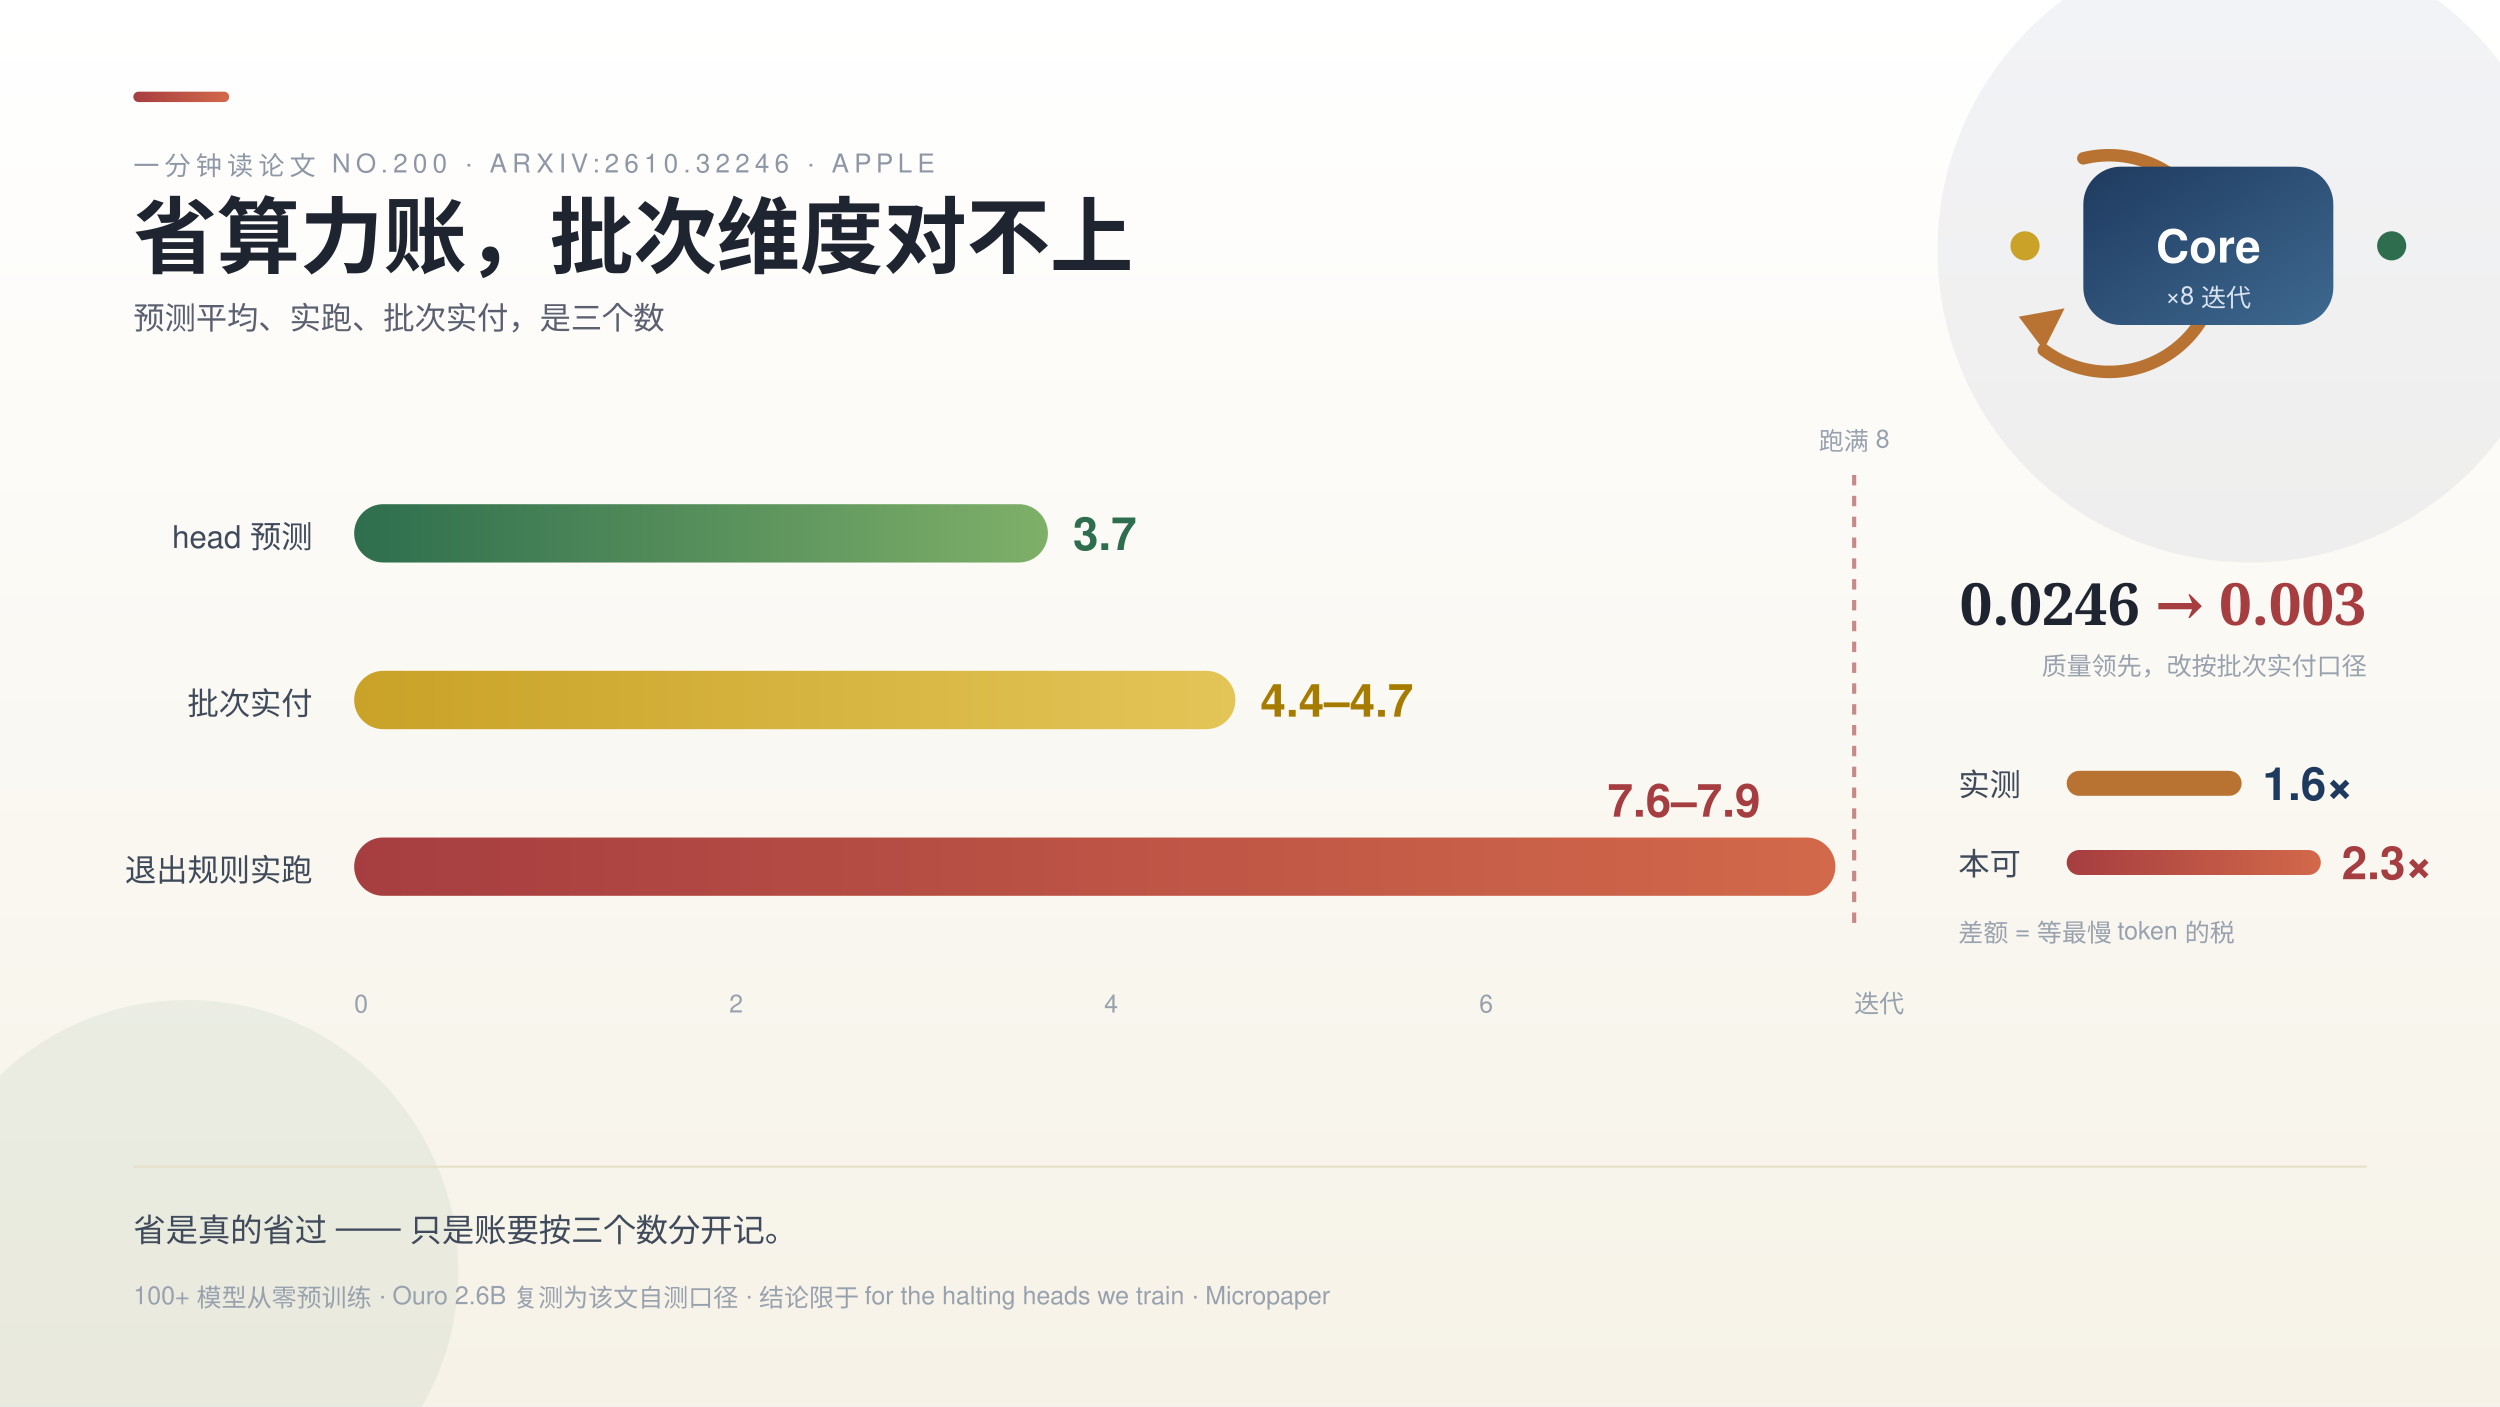
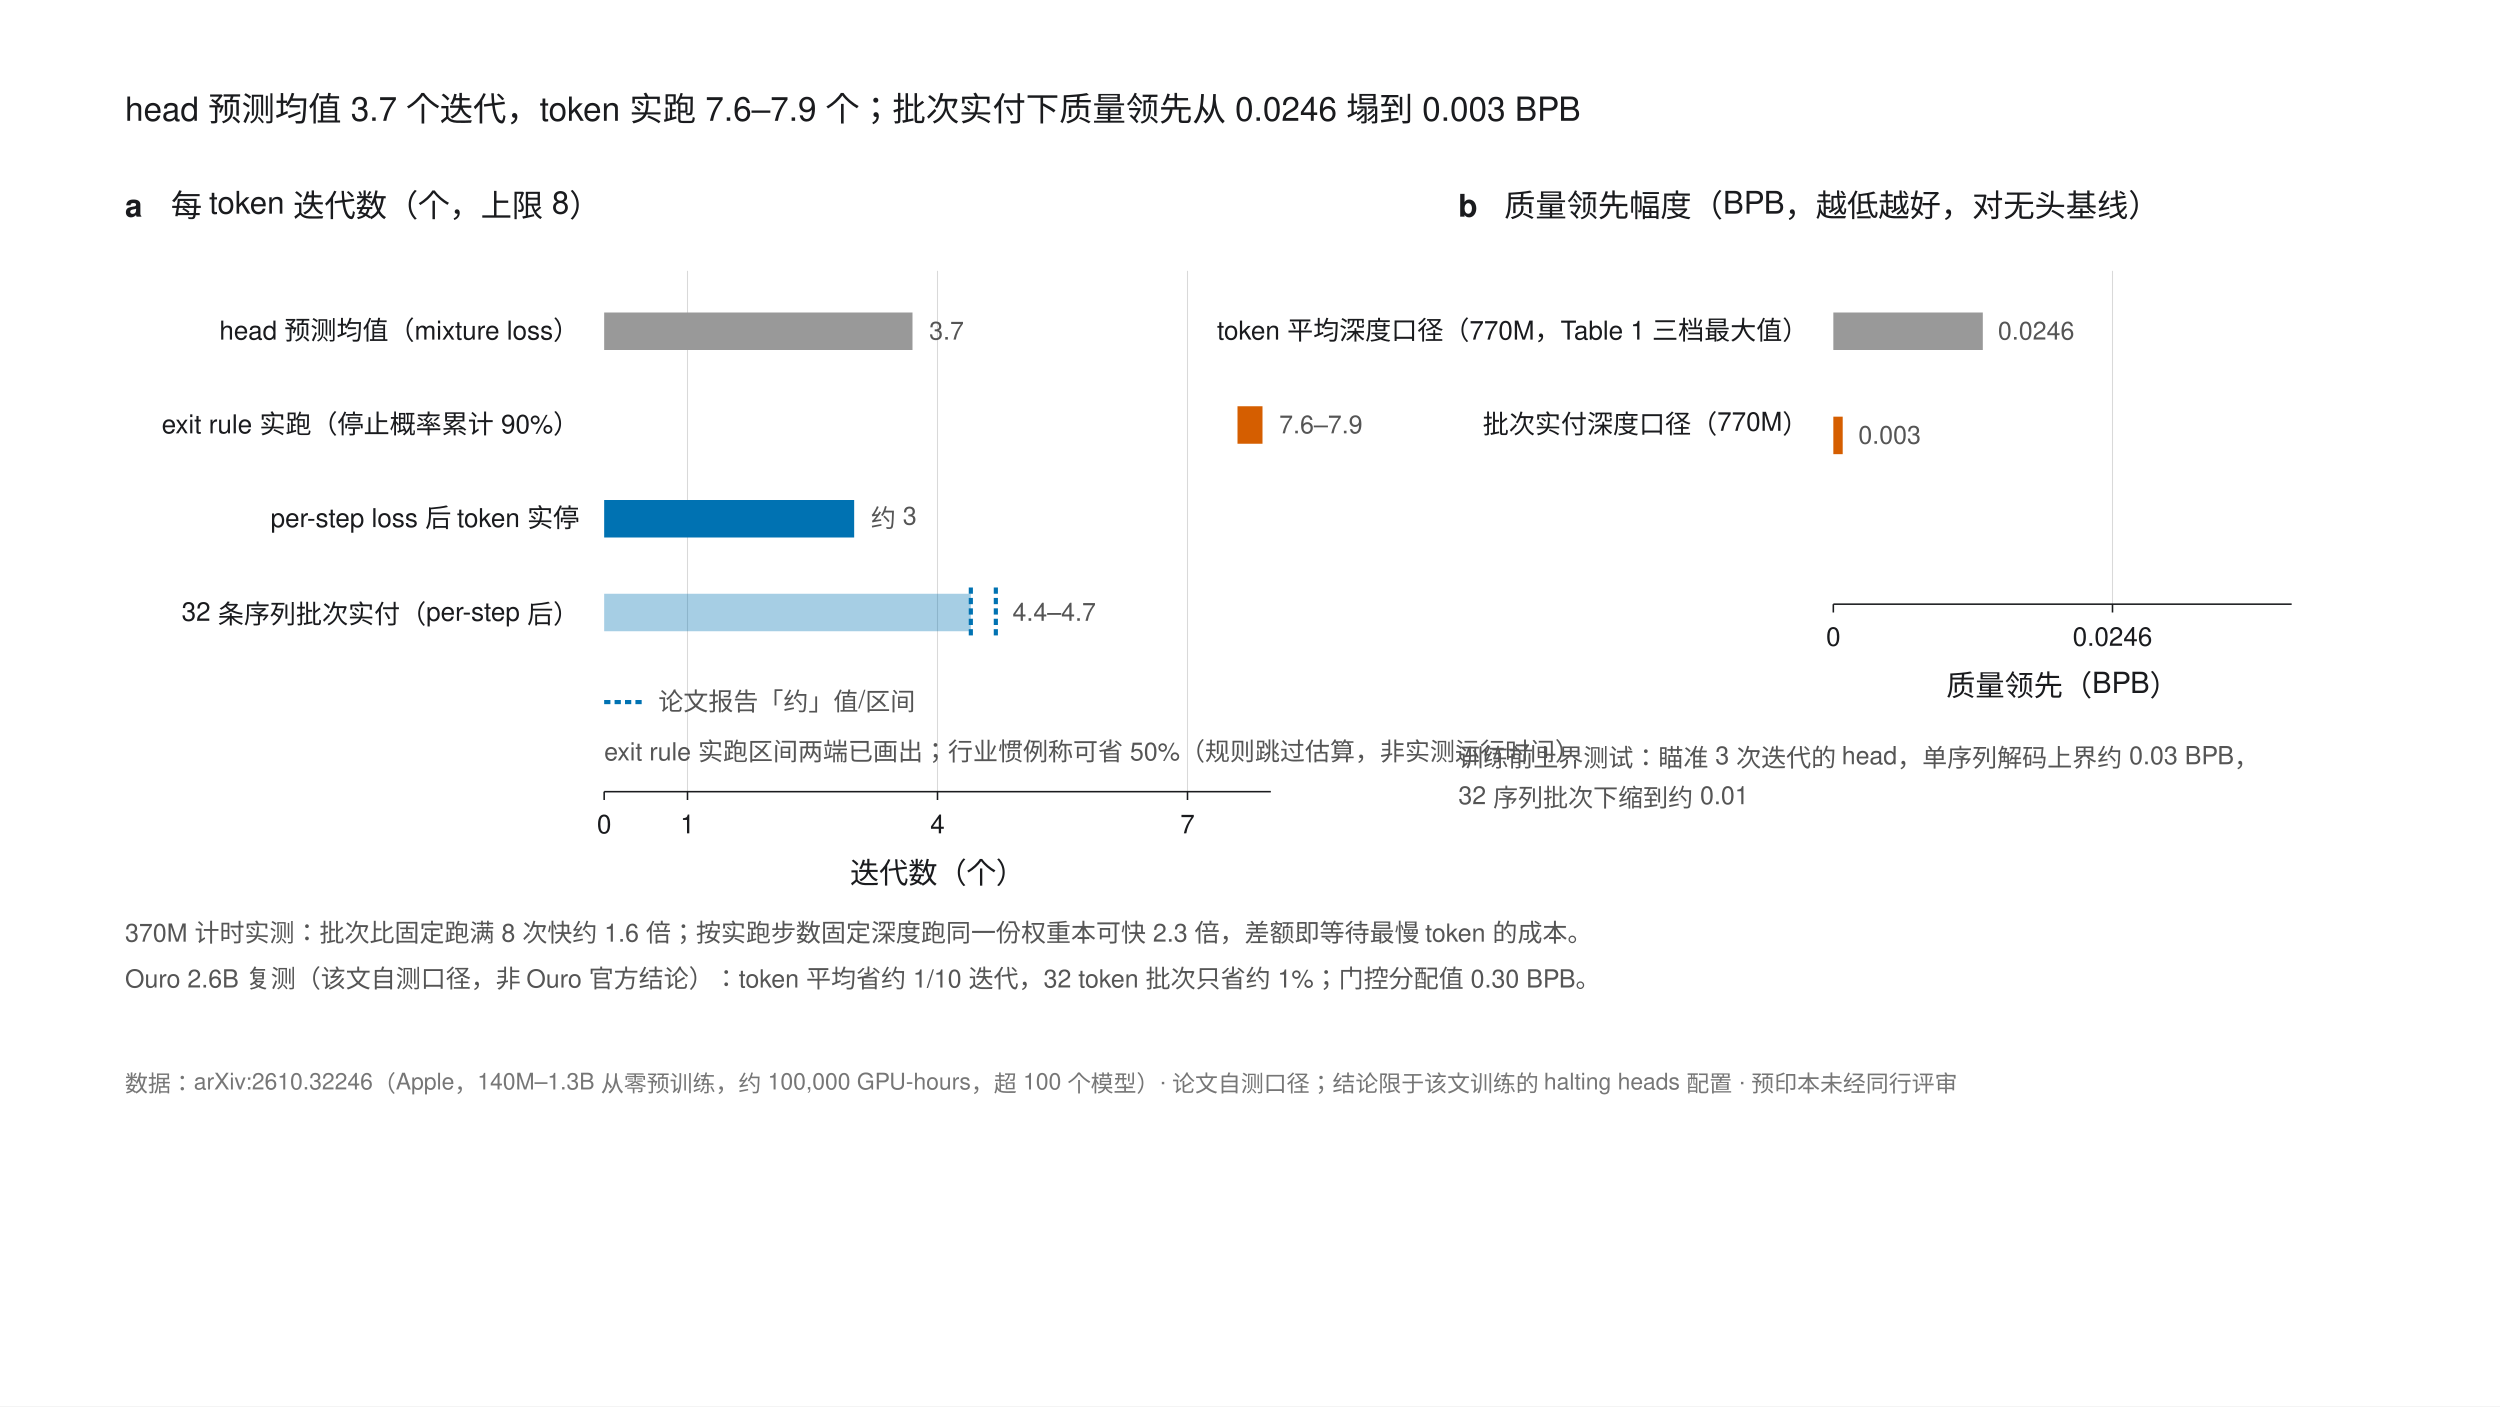
- <svg xmlns="http://www.w3.org/2000/svg" width="1200" height="675" viewBox="0 0 1200 675" font-family="'PingFang SC','Helvetica Neue',Helvetica,'Microsoft YaHei',sans-serif">
-   <defs>
-     <style>
-       .serif { font-family: 'Noto Serif SC','Songti SC','STSong',serif; }
-       .k { font-size: 12.5px; letter-spacing: 2.5px; fill: #8E97A6; }
-       .rl { font-size: 15px; fill: #3F4A5A; }
-       .val { font-size: 22px; font-weight: 700; }
-       .b { font-size: 12px; fill: #98A1AE; }
-     </style>
-     <linearGradient id="bg" x1="0" y1="0" x2="0" y2="1">
-       <stop offset="0" stop-color="#FFFFFF" />
-       <stop offset="1" stop-color="#F6F2E7" />
-     </linearGradient>
-     <linearGradient id="gGreen" x1="0" y1="0" x2="1" y2="0">
-       <stop offset="0" stop-color="#2E6E4E" />
-       <stop offset="1" stop-color="#7FB069" />
-     </linearGradient>
-     <linearGradient id="gAmber" x1="0" y1="0" x2="1" y2="0">
-       <stop offset="0" stop-color="#C9A227" />
-       <stop offset="1" stop-color="#E3C557" />
-     </linearGradient>
-     <linearGradient id="gCoral" x1="0" y1="0" x2="1" y2="0">
-       <stop offset="0" stop-color="#A63D40" />
-       <stop offset="1" stop-color="#D2694A" />
-     </linearGradient>
-     <linearGradient id="gCore" x1="0" y1="0" x2="1" y2="1">
-       <stop offset="0" stop-color="#1F3A5F" />
-       <stop offset="1" stop-color="#3E6990" />
-     </linearGradient>
-   </defs>
-   <rect width="1200" height="675" fill="url(#bg)" />
-   <circle cx="1080" cy="120" r="150" fill="#1F3A5F" opacity="0.06" />
-   <circle cx="90" cy="610" r="130" fill="#2E6E4E" opacity="0.07" />
-   <rect x="64" y="44" width="46" height="5" rx="2.5" fill="url(#gCoral)" />
-   <text class="k" x="64" y="84">一分钟读论文 NO.200 · ARXIV:2610.32246 · APPLE</text>
-   <text class="serif" x="64" y="128" font-size="40" font-weight="700" fill="#1E2430">省算力账，批次维度对不上</text>
-   <text x="64" y="158" font-size="15" fill="#5A6070">预测平均、实跑、批次实付，是三个数</text>
-   <g>
-     <path d="M 1000 76 A 52 52 0 1 1 981 168" fill="none" stroke="#B87333" stroke-width="6" stroke-linecap="round" />
-     <path d="M 981 168 l -12 -16 l 22 -4 z" fill="#B87333" />
-     <rect x="1000" y="80" width="120" height="76" rx="18" fill="url(#gCore)" />
-     <text x="1060" y="126" text-anchor="middle" fill="#FFFFFF" font-size="22" font-weight="700">Core</text>
-     <text x="1060" y="146" text-anchor="middle" fill="#D8E2EE" font-size="12">×8 迭代</text>
-     <circle cx="972" cy="118" r="7" fill="#C9A227" />
-     <circle cx="1148" cy="118" r="7" fill="#2E6E4E" />
+ <svg xmlns="http://www.w3.org/2000/svg" width="1200" height="675" viewBox="0 0 1200 675" font-family="'Helvetica Neue',Helvetica,Arial,'PingFang SC',sans-serif">
+   <rect width="1200" height="675" fill="#FFFFFF" />
+   <text x="60" y="58" font-size="16" fill="#1A1B1E">head 预测均值 3.7 个迭代，token 实跑 7.6–7.9 个；批次实付下质量领先从 0.0246 塌到 0.003 BPB</text>
+   <text x="60" y="104" font-size="15" font-weight="bold" fill="#1A1B1E">a</text>
+   <text x="82" y="104" font-size="15" fill="#1A1B1E">每 token 迭代数（个，上限 8）</text>
+   <g stroke="#D9D9D9" stroke-width="0.5">
+     <line x1="330" y1="130" x2="330" y2="380" />
+     <line x1="450" y1="130" x2="450" y2="380" />
+     <line x1="570" y1="130" x2="570" y2="380" />
  </g>
-   <g>
-     <text class="rl" x="150" y="263" text-anchor="end">head 预测</text>
-     <rect x="170" y="242" width="333" height="28" rx="14" fill="url(#gGreen)" />
-     <text class="val" x="515" y="264" fill="#2E6E4E">3.7</text>
-     <text class="rl" x="150" y="343" text-anchor="end">批次实付</text>
-     <rect x="170" y="322" width="423" height="28" rx="14" fill="url(#gAmber)" />
-     <text class="val" x="605" y="344" fill="#A67C00">4.4–4.7</text>
-     <text class="rl" x="150" y="423" text-anchor="end">退出规则实跑</text>
-     <rect x="170" y="402" width="711" height="28" rx="14" fill="url(#gCoral)" />
-     <text class="val" x="845" y="392" fill="#A63D40" text-anchor="end">7.6–7.9</text>
+   <text x="278" y="163" font-size="12.5" fill="#1A1B1E" text-anchor="end">head 预测均值（mixture loss）</text>
+   <rect x="290" y="150" width="148" height="18" fill="#999999" />
+   <text x="446" y="163" font-size="12" fill="#555">3.7</text>
+   <text x="278" y="208" font-size="12.5" fill="#1A1B1E" text-anchor="end">exit rule 实跑（停止概率累计 90%）</text>
+   <rect x="594" y="195" width="12" height="18" fill="#D55E00" />
+   <text x="614" y="208" font-size="12" fill="#555">7.6–7.9</text>
+   <text x="278" y="253" font-size="12.5" fill="#1A1B1E" text-anchor="end">per-step loss 后 token 实停</text>
+   <rect x="290" y="240" width="120" height="18" fill="#0072B2" />
+   <text x="418" y="253" font-size="12" fill="#555">约 3</text>
+   <text x="278" y="298" font-size="12.5" fill="#1A1B1E" text-anchor="end">32 条序列批次实付（per-step 后）</text>
+   <rect x="290" y="285" width="176" height="18" fill="#0072B2" opacity="0.35" />
+   <line x1="466" y1="282" x2="466" y2="306" stroke="#0072B2" stroke-width="2" stroke-dasharray="3 2" />
+   <line x1="478" y1="282" x2="478" y2="306" stroke="#0072B2" stroke-width="2" stroke-dasharray="3 2" />
+   <text x="486" y="298" font-size="12" fill="#555">4.4–4.7</text>
+   <line x1="290" y1="380" x2="610" y2="380" stroke="#1A1B1E" stroke-width="0.75" />
+   <g stroke="#1A1B1E" stroke-width="0.75">
+     <line x1="290" y1="380" x2="290" y2="384" />
+     <line x1="330" y1="380" x2="330" y2="384" />
+     <line x1="450" y1="380" x2="450" y2="384" />
+     <line x1="570" y1="380" x2="570" y2="384" />
  </g>
-   <line x1="890" y1="228" x2="890" y2="448" stroke="#A63D40" stroke-width="2" stroke-dasharray="5 5" opacity="0.6" />
-   <text class="b" x="890" y="216" text-anchor="middle" fill="#A63D40">跑满 8</text>
-   <text class="b" x="170" y="486">0</text>
-   <text class="b" x="350" y="486">2</text>
-   <text class="b" x="530" y="486">4</text>
-   <text class="b" x="710" y="486">6</text>
-   <text class="b" x="890" y="486">迭代</text>
-   <g>
-     <text class="serif" x="1136" y="300" text-anchor="end" font-size="28" font-weight="700" fill="#1E2430">0.0246 <tspan fill="#A63D40">→ 0.003</tspan>
-     </text>
-     <text class="b" x="1136" y="324" text-anchor="end">质量领先，改按批次实付口径</text>
-     <text class="rl" x="940" y="382" font-size="13.5">实测</text>
-     <rect x="992" y="370" width="84" height="12" rx="6" fill="#B87333" />
-     <text class="val" x="1086" y="384" font-size="16" fill="#1F3A5F">1.6×</text>
-     <text class="rl" x="940" y="420" font-size="13.5">本可</text>
-     <rect x="992" y="408" width="122" height="12" rx="6" fill="url(#gCoral)" />
-     <text class="val" x="1124" y="422" font-size="16" fill="#A63D40">2.3×</text>
-     <text class="b" x="940" y="452">差额 = 等最慢 token 的税</text>
+   <g font-size="12.5" fill="#1A1B1E" text-anchor="middle">
+     <text x="290" y="400">0</text>
+     <text x="330" y="400">1</text>
+     <text x="450" y="400">4</text>
+     <text x="570" y="400">7</text>
  </g>
-   <line x1="64" y1="560" x2="1136" y2="560" stroke="#E6DFC9" />
-   <text x="64" y="596" font-size="15.5" fill="#3F4A5A">省是真的省过 —— 只是账要按三个数分开记。</text>
-   <text class="b" x="64" y="626">100+ 模型从零预训练 · Ouro 2.6B 复测为该文自测口径 · 结论限于 for the halting heads we train · Micropaper</text>
+   <text x="450" y="424" font-size="14" fill="#1A1B1E" text-anchor="middle">迭代数（个）</text>
+   <g font-size="12" fill="#555">
+     <line x1="290" y1="337" x2="310" y2="337" stroke="#0072B2" stroke-width="2" stroke-dasharray="3 2" />
+     <text x="316" y="341">论文报告「约」值/区间</text>
+     <text x="290" y="365">exit rule 实跑区间两端已画出；行业惯例称可省 50%（规则跳过估算，非实测运行时间）</text>
+   </g>
+   <text x="700" y="104" font-size="15" font-weight="bold" fill="#1A1B1E">b</text>
+   <text x="722" y="104" font-size="15" fill="#1A1B1E">质量领先幅度（BPB，越低越好，对无头基线）</text>
+   <g stroke="#D9D9D9" stroke-width="0.5">
+     <line x1="1014" y1="130" x2="1014" y2="290" />
+   </g>
+   <text x="868" y="163" font-size="12.5" fill="#1A1B1E" text-anchor="end">token 平均深度口径（770M，Table 1 三档最大值）</text>
+   <rect x="880" y="150" width="71.75" height="18" fill="#999999" />
+   <text x="959" y="163" font-size="12" fill="#555">0.0246</text>
+   <text x="868" y="208" font-size="12.5" fill="#1A1B1E" text-anchor="end">批次实付深度口径（770M）</text>
+   <rect x="880" y="200" width="4.5" height="18" fill="#D55E00" />
+   <text x="892" y="213" font-size="12" fill="#555">0.003</text>
+   <line x1="880" y1="290" x2="1100" y2="290" stroke="#1A1B1E" stroke-width="0.75" />
+   <g stroke="#1A1B1E" stroke-width="0.75">
+     <line x1="880" y1="290" x2="880" y2="294" />
+     <line x1="1014" y1="290" x2="1014" y2="294" />
+   </g>
+   <g font-size="12.5" fill="#1A1B1E" text-anchor="middle">
+     <text x="880" y="310">0</text>
+     <text x="1014" y="310">0.0246</text>
+   </g>
+   <text x="990" y="334" font-size="14" fill="#1A1B1E" text-anchor="middle">质量领先（BPB）</text>
+   <text x="700" y="368" font-size="12" fill="#555">训练前上界测试：瞄准 3 次迭代的 head，单序列解码上界约 0.03 BPB，</text>
+   <text x="700" y="386" font-size="12" fill="#555">32 序列批次下缩到约 0.01</text>
+   <text x="60" y="452" font-size="12" fill="#555">370M 计时实测：批次比固定跑满 8 次快约 1.6 倍；按实跑步数固定深度跑同一份权重本可快 2.3 倍，差额即等待最慢 token 的成本。</text>
+   <text x="60" y="474" font-size="12" fill="#555">Ouro 2.6B 复测（该文自测口径，非 Ouro 官方结论）：token 平均省约 1/10 迭代，32 token 批次只省约 1%；门控分配值 0.30 BPB。</text>
+   <text x="60" y="524" font-size="11" fill="#767676">数据：arXiv:2610.32246（Apple，140M–1.3B 从零预训练，约 100,000 GPU-hours，超 100 个模型）· 论文自测口径；结论限于该文训练的 halting heads 配置 · 预印本未经同行评审</text>
</svg>
